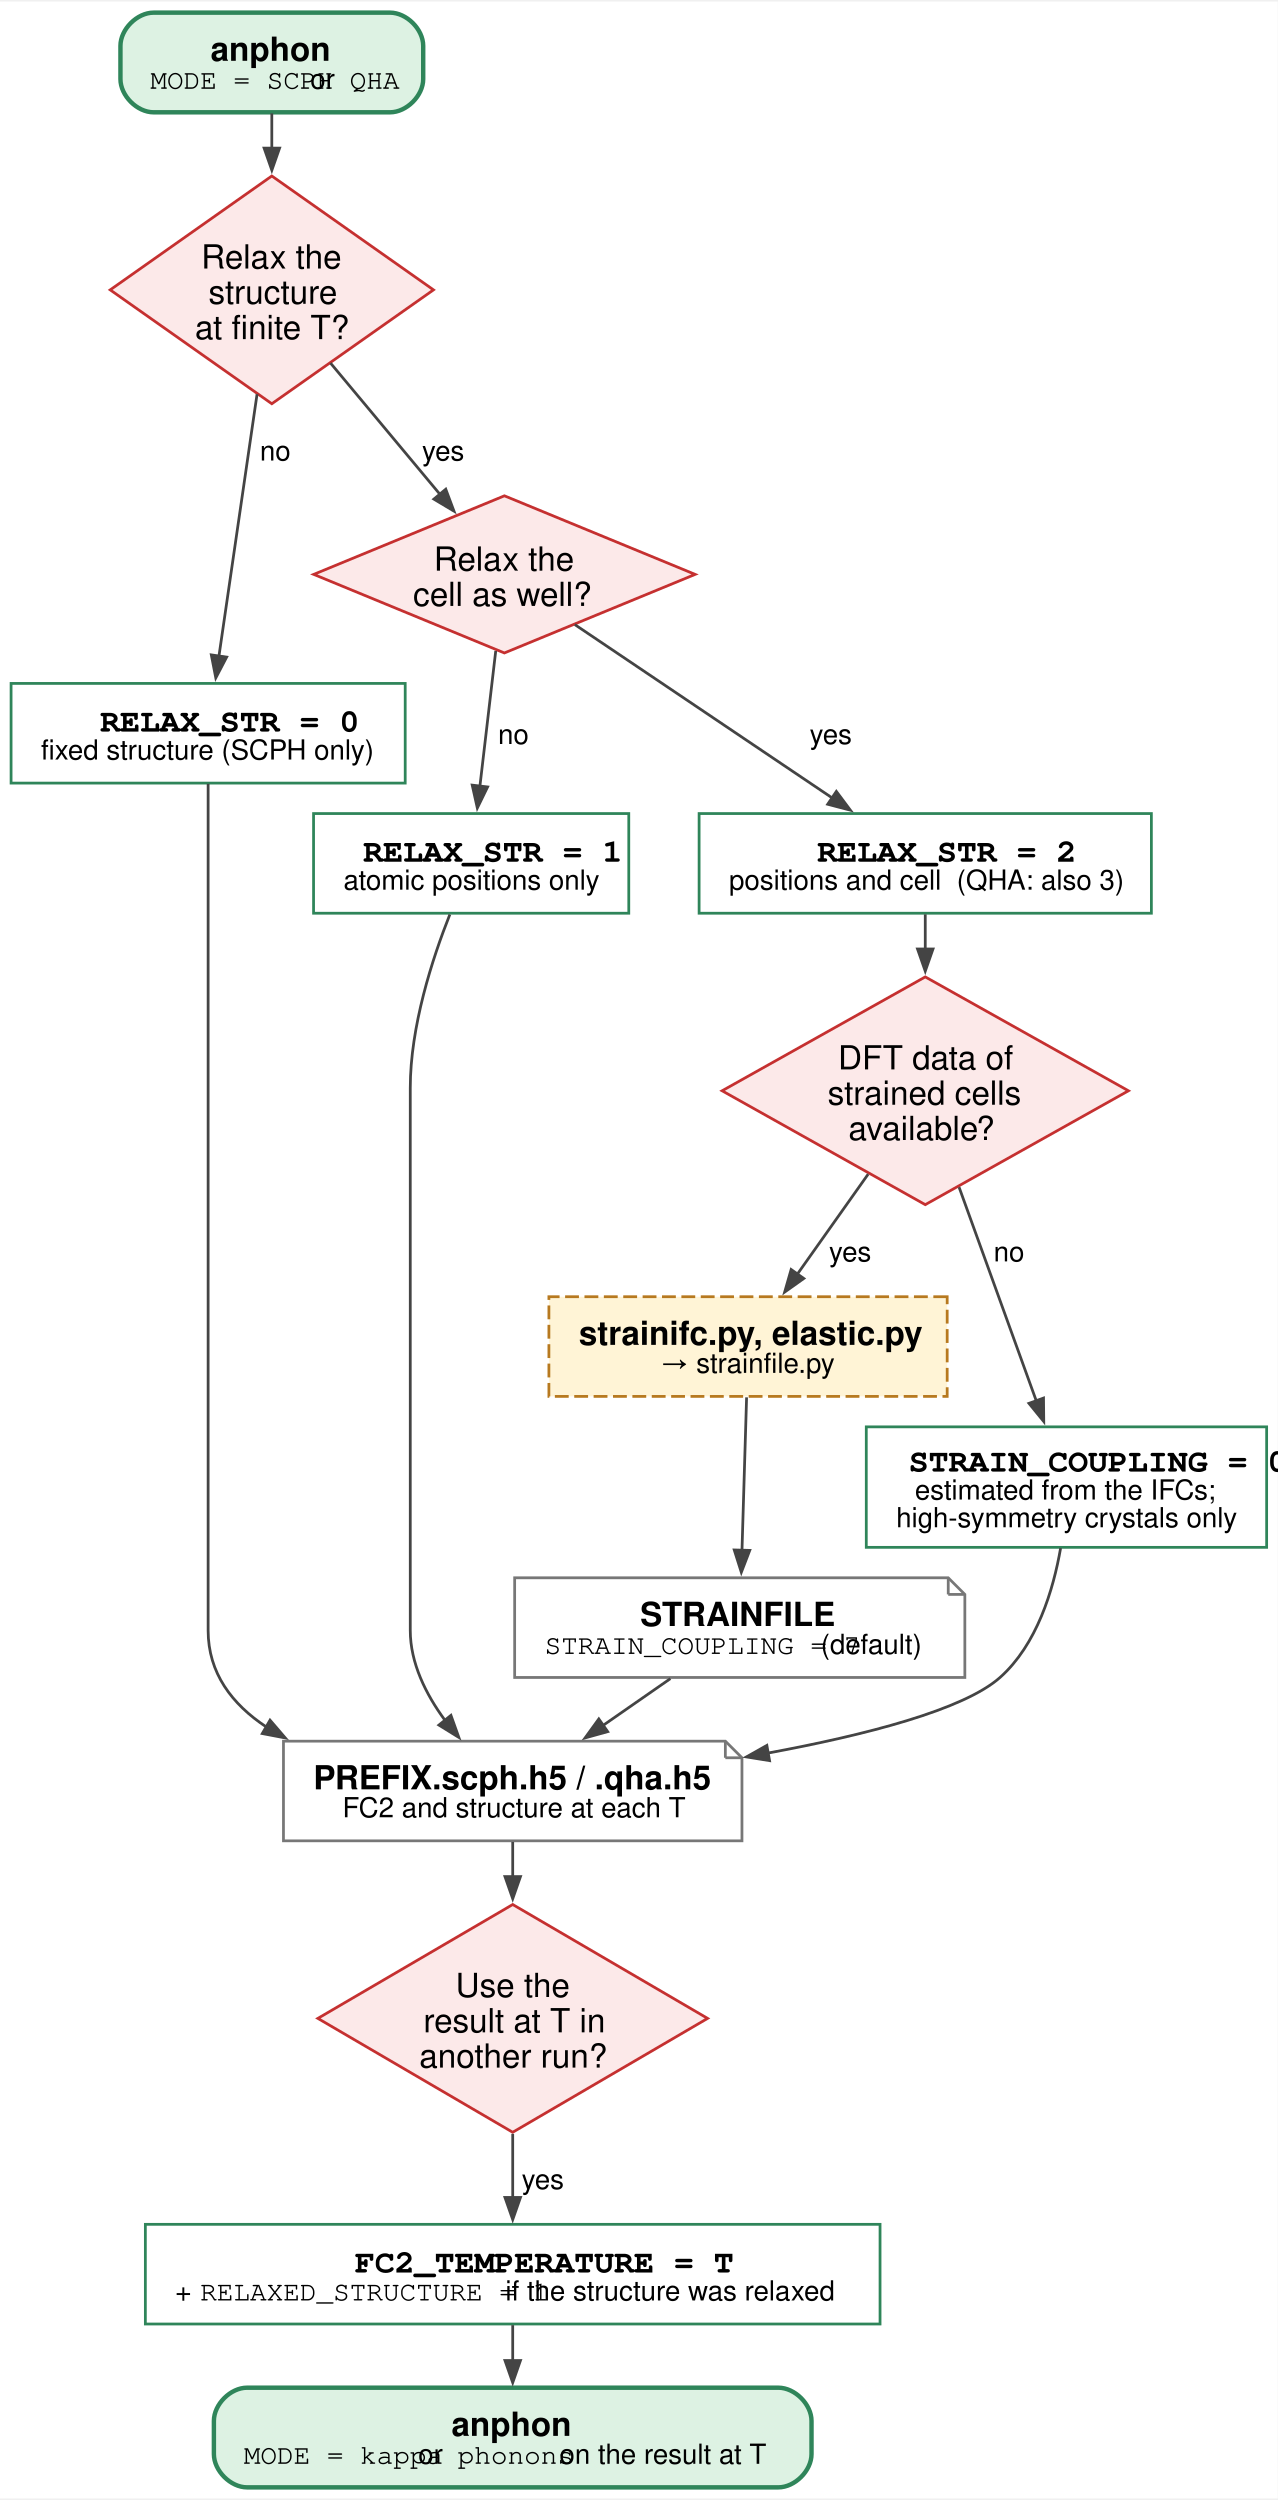
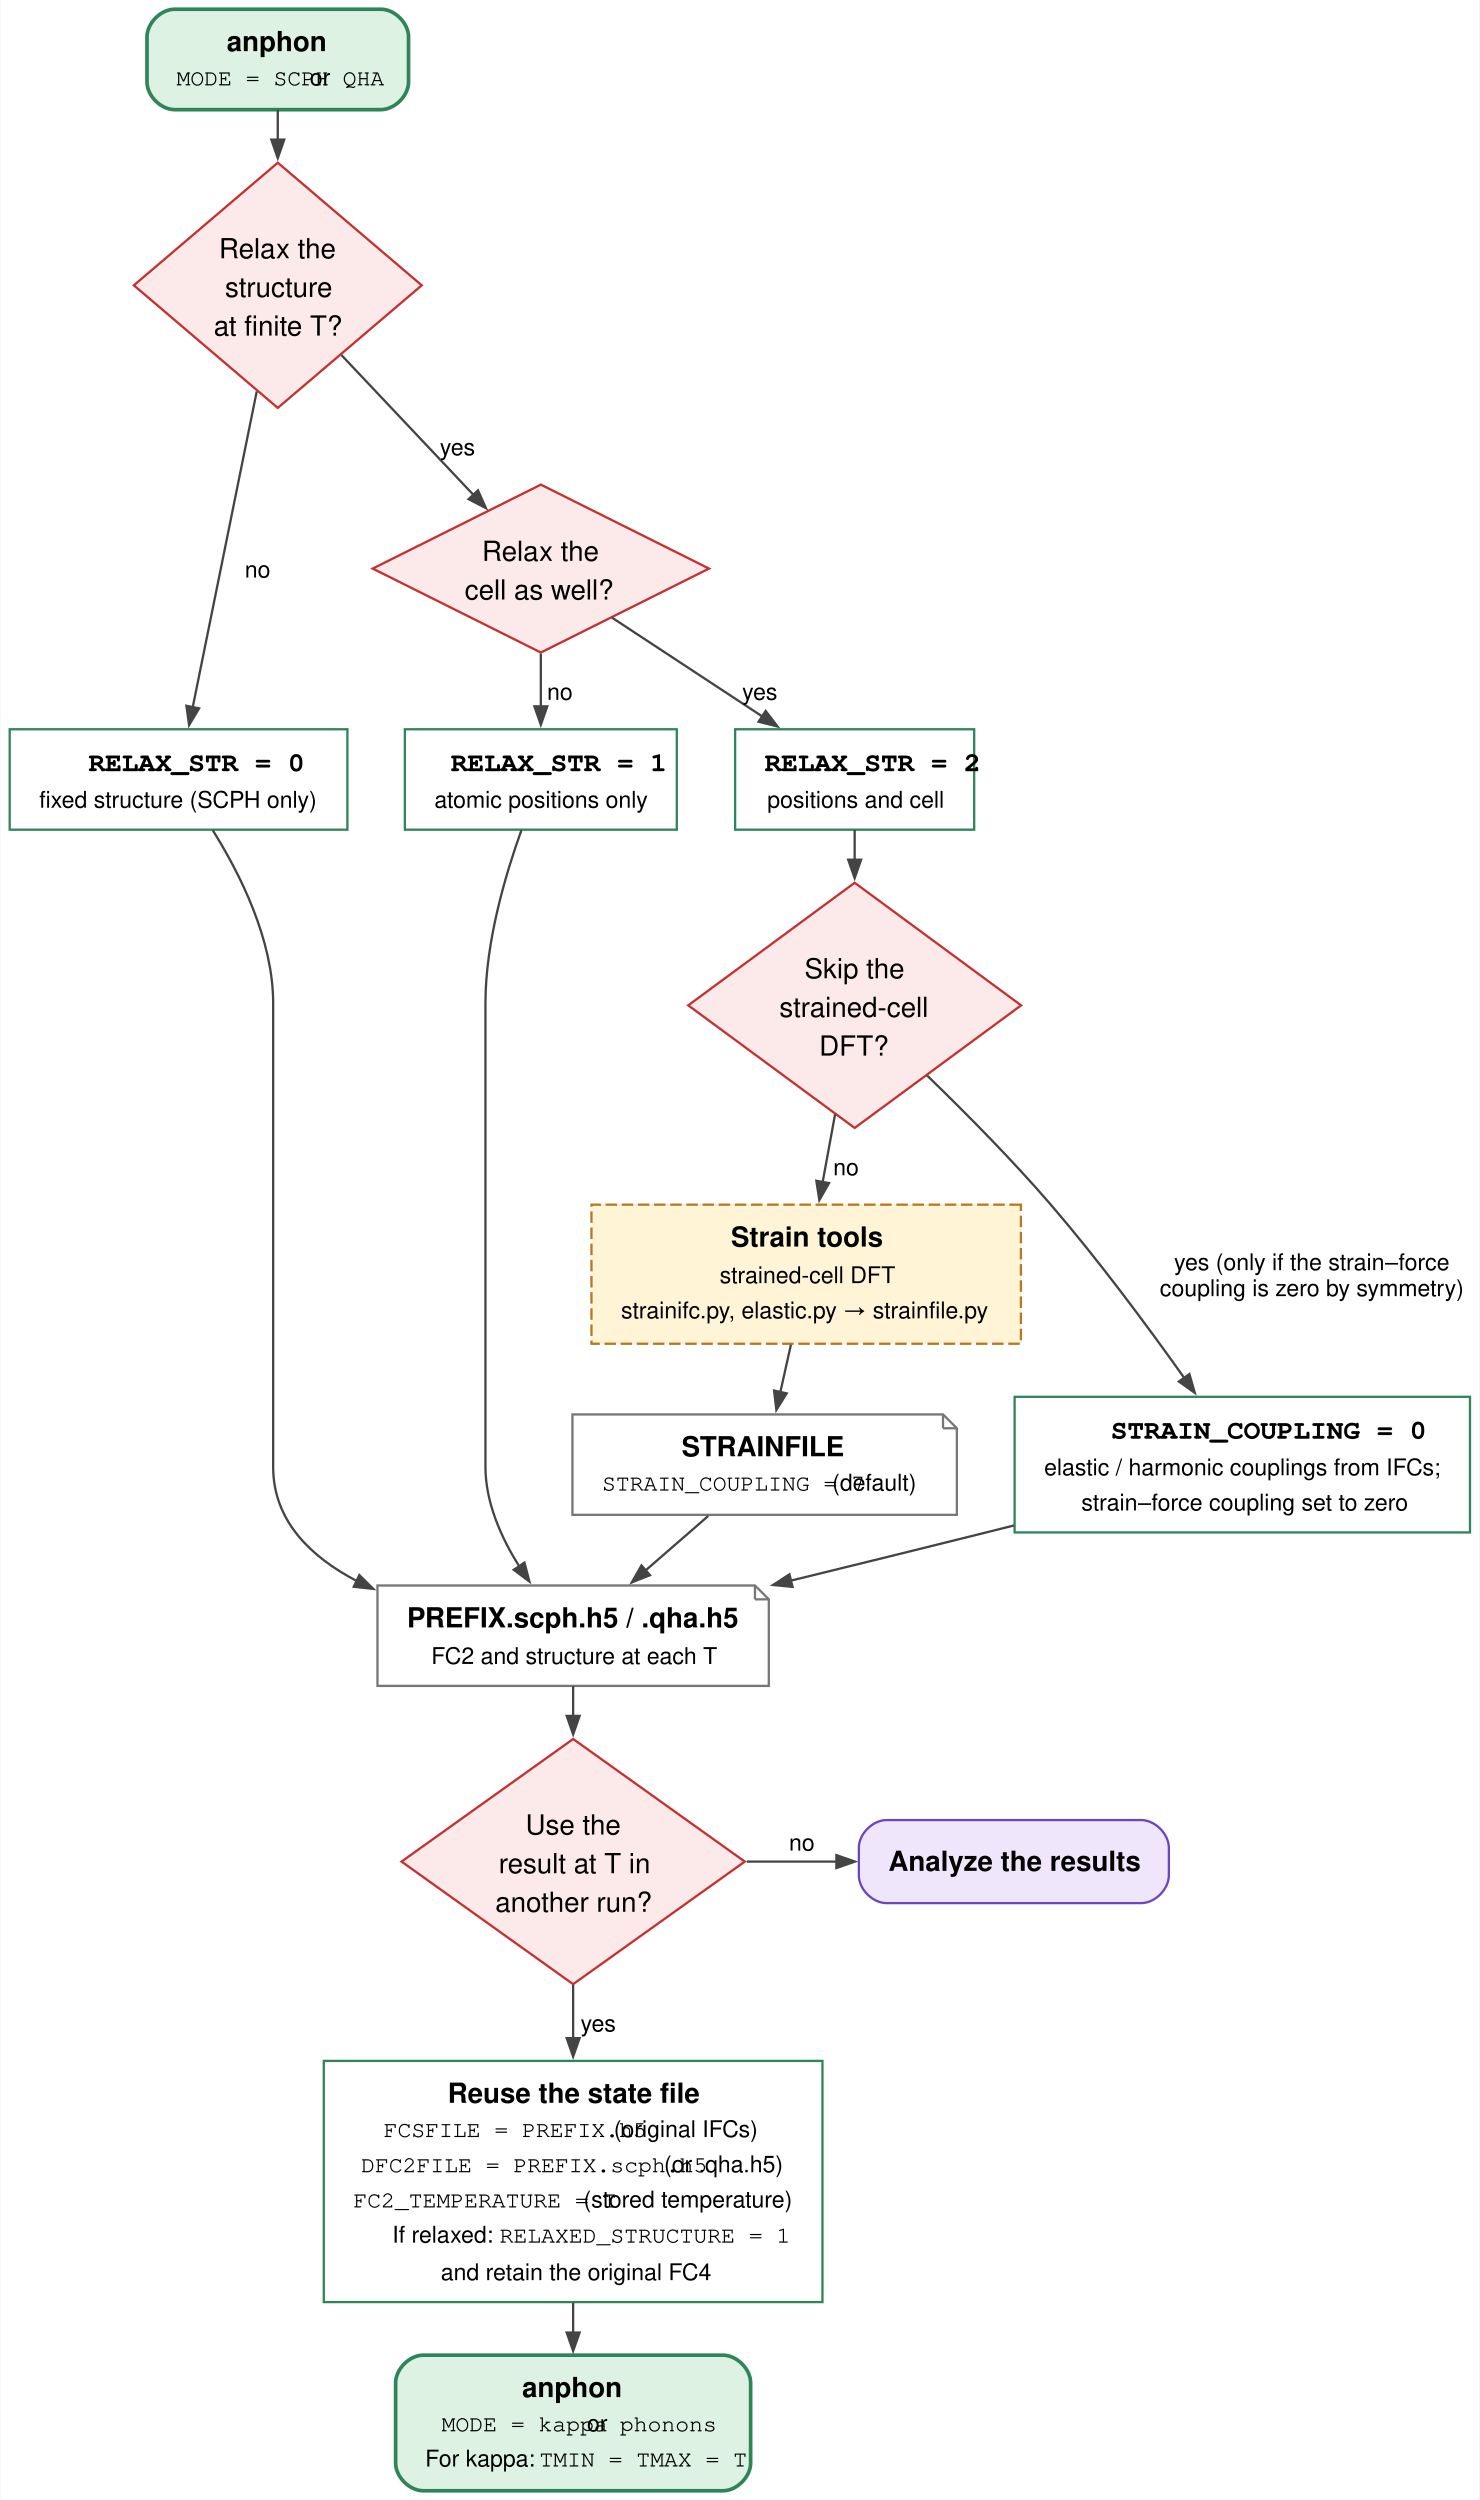
- <svg xmlns="http://www.w3.org/2000/svg" width="461pt" height="902pt" viewBox="0.00 0.00 461.48 901.81">
-   <g id="graph0" class="graph" transform="scale(1 1) rotate(0) translate(4 897.81)">
-     <polygon fill="white" stroke="none" points="-4,4 -4,-897.81 457.48,-897.81 457.48,4 -4,4" />
+ <svg xmlns="http://www.w3.org/2000/svg" width="641pt" height="1083pt" viewBox="0.00 0.00 640.85 1083.43">
+   <g id="graph0" class="graph" transform="scale(1 1) rotate(0) translate(4 1079.43)">
+     <polygon fill="white" stroke="none" points="-4,4 -4,-1079.43 636.85,-1079.43 636.85,4 -4,4" />
    <g id="node1" class="node">
-       <path fill="#ddf2e3" stroke="#2f855a" stroke-width="1.6" d="M136.85,-893.81C136.85,-893.81 51.5,-893.81 51.5,-893.81 45.5,-893.81 39.5,-887.81 39.5,-881.81 39.5,-881.81 39.5,-869.81 39.5,-869.81 39.5,-863.81 45.5,-857.81 51.5,-857.81 51.5,-857.81 136.85,-857.81 136.85,-857.81 142.85,-857.81 148.85,-863.81 148.85,-869.81 148.85,-869.81 148.85,-881.81 148.85,-881.81 148.85,-887.81 142.85,-893.81 136.85,-893.81" />
-       <text text-anchor="start" x="72.05" y="-876.41" font-family="Helvetica,sans-Serif" font-weight="bold" font-size="12.00">anphon</text>
-       <text text-anchor="start" x="50.3" y="-866.31" font-family="Courier,monospace" font-size="10.00">MODE = SCPH</text>
-       <text text-anchor="start" x="108.05" y="-866.31" font-family="Helvetica,sans-Serif" font-size="10.00"> or </text>
-       <text text-anchor="start" x="122.3" y="-866.31" font-family="Courier,monospace" font-size="10.00">QHA</text>
+       <path fill="#ddf2e3" stroke="#2f855a" stroke-width="1.6" d="M160.85,-1075.43C160.85,-1075.43 71.5,-1075.43 71.5,-1075.43 65.5,-1075.43 59.5,-1069.43 59.5,-1063.43 59.5,-1063.43 59.5,-1043.91 59.5,-1043.91 59.5,-1037.91 65.5,-1031.91 71.5,-1031.91 71.5,-1031.91 160.85,-1031.91 160.85,-1031.91 166.85,-1031.91 172.85,-1037.91 172.85,-1043.91 172.85,-1043.91 172.85,-1063.43 172.85,-1063.43 172.85,-1069.43 166.85,-1075.43 160.85,-1075.43" />
+       <text text-anchor="start" x="94.05" y="-1057.27" font-family="Helvetica,sans-Serif" font-weight="bold" font-size="12.00">anphon</text>
+       <text text-anchor="start" x="72.3" y="-1042.42" font-family="Courier,monospace" font-size="10.00">MODE = SCPH</text>
+       <text text-anchor="start" x="130.05" y="-1042.42" font-family="Helvetica,sans-Serif" font-size="10.00"> or </text>
+       <text text-anchor="start" x="144.3" y="-1042.42" font-family="Courier,monospace" font-size="10.00">QHA</text>
    </g>
    <g id="node2" class="node">
-       <polygon fill="#fce9e9" stroke="#c53030" points="94.17,-834.81 35.8,-793.68 94.17,-752.55 152.56,-793.68 94.17,-834.81" />
-       <text text-anchor="start" x="68.67" y="-801.4" font-family="Helvetica,sans-Serif" font-size="12.00">Relax the</text>
-       <text text-anchor="start" x="71.3" y="-788.65" font-family="Helvetica,sans-Serif" font-size="12.00">structure</text>
-       <text text-anchor="start" x="66.42" y="-775.9" font-family="Helvetica,sans-Serif" font-size="12.00">at finite T?</text>
+       <polygon fill="#fce9e9" stroke="#c53030" points="116.18,-1008.91 53.8,-955.78 116.17,-902.65 178.56,-955.78 116.18,-1008.91" />
+       <text text-anchor="start" x="90.68" y="-967.5" font-family="Helvetica,sans-Serif" font-size="12.00">Relax the</text>
+       <text text-anchor="start" x="93.3" y="-950.75" font-family="Helvetica,sans-Serif" font-size="12.00">structure</text>
+       <text text-anchor="start" x="88.43" y="-934" font-family="Helvetica,sans-Serif" font-size="12.00">at finite T?</text>
    </g>
    <g id="edge1" class="edge">
-       <path fill="none" stroke="#444444" d="M94.17,-857.42C94.17,-853.54 94.17,-849.24 94.17,-844.76" />
-       <polygon fill="#444444" stroke="#444444" points="96.98,-844.89 94.18,-836.89 91.38,-844.89 96.98,-844.89" />
+       <path fill="none" stroke="#444444" d="M116.18,-1031.86C116.18,-1027.77 116.18,-1023.28 116.18,-1018.6" />
+       <polygon fill="#444444" stroke="#444444" points="118.98,-1018.92 116.18,-1010.92 113.38,-1018.92 118.98,-1018.92" />
    </g>
    <g id="node3" class="node">
-       <polygon fill="#ffffff" stroke="#2f855a" points="142.35,-651.54 0,-651.54 0,-615.54 142.35,-615.54 142.35,-651.54" />
-       <text text-anchor="start" x="32.17" y="-634.14" font-family="Courier,monospace" font-weight="bold" font-size="12.00">RELAX_STR = 0</text>
-       <text text-anchor="start" x="10.8" y="-624.04" font-family="Helvetica,sans-Serif" font-size="10.00">fixed structure (SCPH only)</text>
+       <polygon fill="#ffffff" stroke="#2f855a" points="146.35,-763.39 0,-763.39 0,-719.87 146.35,-719.87 146.35,-763.39" />
+       <text text-anchor="start" x="34.18" y="-745.23" font-family="Courier,monospace" font-weight="bold" font-size="12.00">RELAX_STR = 0</text>
+       <text text-anchor="start" x="12.8" y="-729.38" font-family="Helvetica,sans-Serif" font-size="10.00">fixed structure (SCPH only)</text>
    </g>
    <g id="edge2" class="edge">
-       <path fill="none" stroke="#444444" d="M88.84,-756C84.63,-727.04 78.85,-687.3 75.06,-661.28" />
-       <polygon fill="#444444" stroke="#444444" points="77.86,-661.04 73.94,-653.53 72.32,-661.85 77.86,-661.04" />
-       <text text-anchor="middle" x="95.42" y="-732.05" font-family="Helvetica,sans-Serif" font-size="10.00"> no </text>
+       <path fill="none" stroke="#444444" d="M107.06,-909.79C98.68,-868.48 86.51,-808.41 79.26,-772.66" />
+       <polygon fill="#444444" stroke="#444444" points="82.08,-772.45 77.74,-765.17 76.59,-773.57 82.08,-772.45" />
+       <text text-anchor="middle" x="107.43" y="-829.14" font-family="Helvetica,sans-Serif" font-size="10.00"> no </text>
    </g>
    <g id="node4" class="node">
-       <polygon fill="#fce9e9" stroke="#c53030" points="178.18,-719.3 109.3,-690.92 178.17,-662.54 247.06,-690.92 178.18,-719.3" />
-       <text text-anchor="start" x="152.68" y="-692.27" font-family="Helvetica,sans-Serif" font-size="12.00">Relax the</text>
-       <text text-anchor="start" x="145.18" y="-679.52" font-family="Helvetica,sans-Serif" font-size="12.00">cell as well?</text>
+       <polygon fill="#fce9e9" stroke="#c53030" points="230.18,-869.4 157.3,-833.02 230.17,-796.64 303.06,-833.02 230.18,-869.4" />
+       <text text-anchor="start" x="204.68" y="-836.37" font-family="Helvetica,sans-Serif" font-size="12.00">Relax the</text>
+       <text text-anchor="start" x="197.18" y="-819.62" font-family="Helvetica,sans-Serif" font-size="12.00">cell as well?</text>
    </g>
    <g id="edge3" class="edge">
-       <path fill="none" stroke="#444444" d="M115.37,-767.25C127.48,-752.72 142.69,-734.49 155.1,-719.6" />
-       <polygon fill="#444444" stroke="#444444" points="157,-721.69 159.97,-713.75 152.7,-718.11 157,-721.69" />
-       <text text-anchor="middle" x="156.05" y="-732.05" font-family="Helvetica,sans-Serif" font-size="10.00"> yes </text>
+       <path fill="none" stroke="#444444" d="M143.77,-925.55C161.14,-907.15 183.53,-883.43 201.17,-864.75" />
+       <polygon fill="#444444" stroke="#444444" points="202.94,-866.95 206.39,-859.21 198.86,-863.11 202.94,-866.95" />
+       <text text-anchor="middle" x="194.05" y="-882.15" font-family="Helvetica,sans-Serif" font-size="10.00"> yes </text>
    </g>
    <g id="node11" class="node">
-       <polygon fill="#ffffff" stroke="#777777" points="257.98,-269.51 98.38,-269.51 98.38,-233.51 263.98,-233.51 263.98,-263.51 257.98,-269.51" />
-       <polyline fill="none" stroke="#777777" points="257.98,-269.51 257.98,-263.51" />
-       <polyline fill="none" stroke="#777777" points="263.98,-263.51 257.98,-263.51" />
-       <text text-anchor="start" x="109.18" y="-252.11" font-family="Helvetica,sans-Serif" font-weight="bold" font-size="12.00">PREFIX.scph.h5 / .qha.h5</text>
-       <text text-anchor="start" x="119.68" y="-242.01" font-family="Helvetica,sans-Serif" font-size="10.00">FC2 and structure at each T</text>
+       <polygon fill="#ffffff" stroke="#777777" points="322.98,-392.32 159.38,-392.32 159.38,-348.8 328.98,-348.8 328.98,-386.32 322.98,-392.32" />
+       <polyline fill="none" stroke="#777777" points="322.98,-392.32 322.98,-386.32" />
+       <polyline fill="none" stroke="#777777" points="328.98,-386.32 322.98,-386.32" />
+       <text text-anchor="start" x="172.18" y="-374.16" font-family="Helvetica,sans-Serif" font-weight="bold" font-size="12.00">PREFIX.scph.h5 / .qha.h5</text>
+       <text text-anchor="start" x="182.68" y="-358.31" font-family="Helvetica,sans-Serif" font-size="10.00">FC2 and structure at each T</text>
    </g>
    <g id="edge10" class="edge">
-       <path fill="none" stroke="#444444" d="M71.17,-615.26C71.17,-600.06 71.17,-577.33 71.17,-557.54 71.17,-557.54 71.17,-557.54 71.17,-309.51 71.17,-294.1 79.79,-282.85 92.19,-274.64" />
-       <polygon fill="#444444" stroke="#444444" points="93.53,-277.1 99.05,-270.67 90.73,-272.26 93.53,-277.1" />
+       <path fill="none" stroke="#444444" d="M87.98,-719.64C99.72,-700.91 114.18,-672.26 114.18,-644.74 114.18,-644.74 114.18,-644.74 114.18,-443.7 114.18,-420.69 129.95,-404.96 150.5,-394.22" />
+       <polygon fill="#444444" stroke="#444444" points="151.53,-396.83 157.55,-390.86 149.12,-391.78 151.53,-396.83" />
    </g>
    <g id="node5" class="node">
-       <polygon fill="#ffffff" stroke="#2f855a" points="223.1,-604.54 109.25,-604.54 109.25,-568.54 223.1,-568.54 223.1,-604.54" />
-       <text text-anchor="start" x="127.18" y="-587.14" font-family="Courier,monospace" font-weight="bold" font-size="12.00">RELAX_STR = 1</text>
-       <text text-anchor="start" x="120.05" y="-577.04" font-family="Helvetica,sans-Serif" font-size="10.00">atomic positions only</text>
+       <polygon fill="#ffffff" stroke="#2f855a" points="289.1,-763.39 171.25,-763.39 171.25,-719.87 289.1,-719.87 289.1,-763.39" />
+       <text text-anchor="start" x="191.18" y="-745.23" font-family="Courier,monospace" font-weight="bold" font-size="12.00">RELAX_STR = 1</text>
+       <text text-anchor="start" x="184.05" y="-729.38" font-family="Helvetica,sans-Serif" font-size="10.00">atomic positions only</text>
    </g>
    <g id="edge4" class="edge">
-       <path fill="none" stroke="#444444" d="M175.05,-663.29C173.29,-648.22 171.09,-629.44 169.32,-614.34" />
-       <polygon fill="#444444" stroke="#444444" points="172.11,-614.15 168.4,-606.53 166.55,-614.81 172.11,-614.15" />
-       <text text-anchor="middle" x="181.43" y="-629.66" font-family="Helvetica,sans-Serif" font-size="10.00"> no </text>
+       <path fill="none" stroke="#444444" d="M230.18,-796.18C230.18,-788.46 230.18,-780.37 230.18,-772.89" />
+       <polygon fill="#444444" stroke="#444444" points="232.98,-773.33 230.18,-765.33 227.38,-773.33 232.98,-773.33" />
+       <text text-anchor="middle" x="238.43" y="-776.14" font-family="Helvetica,sans-Serif" font-size="10.00"> no </text>
    </g>
    <g id="node6" class="node">
-       <polygon fill="#ffffff" stroke="#2f855a" points="411.85,-604.54 248.5,-604.54 248.5,-568.54 411.85,-568.54 411.85,-604.54" />
-       <text text-anchor="start" x="291.18" y="-587.14" font-family="Courier,monospace" font-weight="bold" font-size="12.00">RELAX_STR = 2</text>
-       <text text-anchor="start" x="259.3" y="-577.04" font-family="Helvetica,sans-Serif" font-size="10.00">positions and cell  (QHA: also 3)</text>
+       <polygon fill="#ffffff" stroke="#2f855a" points="417.98,-763.39 314.38,-763.39 314.38,-719.87 417.98,-719.87 417.98,-763.39" />
+       <text text-anchor="start" x="327.18" y="-745.23" font-family="Courier,monospace" font-weight="bold" font-size="12.00">RELAX_STR = 2</text>
+       <text text-anchor="start" x="328.3" y="-729.38" font-family="Helvetica,sans-Serif" font-size="10.00">positions and cell</text>
    </g>
    <g id="edge5" class="edge">
-       <path fill="none" stroke="#444444" d="M203.62,-672.78C229.19,-655.56 268.73,-628.93 296.8,-610.02" />
-       <polygon fill="#444444" stroke="#444444" points="298.07,-612.54 303.14,-605.75 294.94,-607.9 298.07,-612.54" />
-       <text text-anchor="middle" x="296.05" y="-629.66" font-family="Helvetica,sans-Serif" font-size="10.00"> yes </text>
+       <path fill="none" stroke="#444444" d="M261.04,-811.74C280.35,-799.04 305.44,-782.55 326.27,-768.86" />
+       <polygon fill="#444444" stroke="#444444" points="327.61,-771.33 332.75,-764.6 324.53,-766.65 327.61,-771.33" />
+       <text text-anchor="middle" x="325.05" y="-776.14" font-family="Helvetica,sans-Serif" font-size="10.00"> yes </text>
    </g>
    <g id="edge11" class="edge">
-       <path fill="none" stroke="#444444" d="M158.48,-568.1C152.14,-552.11 144.18,-527.63 144.18,-505.41 144.18,-505.41 144.18,-505.41 144.18,-309.51 144.18,-297.71 149.82,-286.43 156.7,-277.07" />
-       <polygon fill="#444444" stroke="#444444" points="158.87,-278.84 161.72,-270.86 154.52,-275.32 158.87,-278.84" />
+       <path fill="none" stroke="#444444" d="M221.78,-719.68C214.86,-700.5 206.18,-671.17 206.18,-644.74 206.18,-644.74 206.18,-644.74 206.18,-443.7 206.18,-428.38 212.97,-413.11 220.82,-400.59" />
+       <polygon fill="#444444" stroke="#444444" points="223.08,-402.25 225.22,-394.05 218.43,-399.12 223.08,-402.25" />
    </g>
    <g id="node7" class="node">
-       <polygon fill="#fce9e9" stroke="#c53030" points="330.18,-545.54 256.8,-504.41 330.18,-463.28 403.56,-504.41 330.18,-545.54" />
-       <text text-anchor="start" x="298.68" y="-512.13" font-family="Helvetica,sans-Serif" font-size="12.00">DFT data of</text>
-       <text text-anchor="start" x="294.93" y="-499.38" font-family="Helvetica,sans-Serif" font-size="12.00">strained cells</text>
-       <text text-anchor="start" x="302.43" y="-486.63" font-family="Helvetica,sans-Serif" font-size="12.00">available?</text>
+       <polygon fill="#fce9e9" stroke="#c53030" points="366.18,-696.87 294.05,-643.74 366.18,-590.61 438.31,-643.74 366.18,-696.87" />
+       <text text-anchor="start" x="344.43" y="-655.47" font-family="Helvetica,sans-Serif" font-size="12.00">Skip the</text>
+       <text text-anchor="start" x="333.55" y="-638.72" font-family="Helvetica,sans-Serif" font-size="12.00">strained-cell</text>
+       <text text-anchor="start" x="350.8" y="-621.97" font-family="Helvetica,sans-Serif" font-size="12.00">DFT?</text>
    </g>
    <g id="edge6" class="edge">
-       <path fill="none" stroke="#444444" d="M330.18,-568.15C330.18,-564.27 330.18,-559.97 330.18,-555.49" />
-       <polygon fill="#444444" stroke="#444444" points="332.98,-555.62 330.18,-547.62 327.38,-555.62 332.98,-555.62" />
+       <path fill="none" stroke="#444444" d="M366.18,-719.82C366.18,-715.73 366.18,-711.24 366.18,-706.56" />
+       <polygon fill="#444444" stroke="#444444" points="368.98,-706.88 366.18,-698.88 363.38,-706.88 368.98,-706.88" />
    </g>
    <g id="node8" class="node">
-       <polygon fill="#fff4d6" stroke="#b7791f" stroke-dasharray="5,2" points="338.1,-430.03 194.25,-430.03 194.25,-394.03 338.1,-394.03 338.1,-430.03" />
-       <text text-anchor="start" x="205.05" y="-412.63" font-family="Helvetica,sans-Serif" font-weight="bold" font-size="12.00">strainifc.py, elastic.py</text>
-       <text text-anchor="start" x="234.68" y="-402.53" font-family="Helvetica,sans-Serif" font-size="10.00">→ strainfile.py</text>
+       <polygon fill="#fff4d6" stroke="#b7791f" stroke-dasharray="5,2" points="438.23,-557.36 252.12,-557.36 252.12,-497.09 438.23,-497.09 438.23,-557.36" />
+       <text text-anchor="start" x="312.55" y="-539.2" font-family="Helvetica,sans-Serif" font-weight="bold" font-size="12.00">Strain tools</text>
+       <text text-anchor="start" x="307.68" y="-523.35" font-family="Helvetica,sans-Serif" font-size="10.00">strained-cell DFT</text>
+       <text text-anchor="start" x="264.93" y="-508.1" font-family="Helvetica,sans-Serif" font-size="10.00">strainifc.py, elastic.py → strainfile.py</text>
    </g>
    <g id="edge7" class="edge">
-       <path fill="none" stroke="#444444" d="M309.57,-474.32C301.34,-462.69 291.95,-449.43 284.01,-438.22" />
-       <polygon fill="#444444" stroke="#444444" points="286.31,-436.62 279.4,-431.71 281.74,-439.86 286.31,-436.62" />
-       <text text-anchor="middle" x="303.05" y="-442.78" font-family="Helvetica,sans-Serif" font-size="10.00"> yes </text>
+       <path fill="none" stroke="#444444" d="M357.69,-596.49C355.9,-586.72 354.03,-576.49 352.29,-567.03" />
+       <polygon fill="#444444" stroke="#444444" points="355.08,-566.71 350.88,-559.34 349.57,-567.72 355.08,-566.71" />
+       <text text-anchor="middle" x="362.43" y="-570.11" font-family="Helvetica,sans-Serif" font-size="10.00"> no </text>
    </g>
    <g id="node10" class="node">
-       <polygon fill="#ffffff" stroke="#2f855a" points="453.48,-383.03 308.88,-383.03 308.88,-339.51 453.48,-339.51 453.48,-383.03" />
-       <text text-anchor="start" x="324.18" y="-366.87" font-family="Courier,monospace" font-weight="bold" font-size="12.00">STRAIN_COUPLING = 0</text>
-       <text text-anchor="start" x="326.43" y="-356.77" font-family="Helvetica,sans-Serif" font-size="10.00">estimated from the IFCs;</text>
-       <text text-anchor="start" x="319.68" y="-346.77" font-family="Helvetica,sans-Serif" font-size="10.00">high-symmetry crystals only</text>
+       <polygon fill="#ffffff" stroke="#2f855a" points="632.85,-474.09 435.5,-474.09 435.5,-415.32 632.85,-415.32 632.85,-474.09" />
+       <text text-anchor="start" x="477.17" y="-455.93" font-family="Courier,monospace" font-weight="bold" font-size="12.00">STRAIN_COUPLING = 0</text>
+       <text text-anchor="start" x="448.3" y="-440.08" font-family="Helvetica,sans-Serif" font-size="10.00">elastic / harmonic couplings from IFCs;</text>
+       <text text-anchor="start" x="464.42" y="-424.83" font-family="Helvetica,sans-Serif" font-size="10.00">strain–force coupling set to zero</text>
    </g>
    <g id="edge8" class="edge">
-       <path fill="none" stroke="#444444" d="M342.39,-469.6C350.89,-446.09 362.11,-415.03 370.3,-392.37" />
-       <polygon fill="#444444" stroke="#444444" points="372.89,-393.43 372.98,-384.95 367.63,-391.52 372.89,-393.43" />
-       <text text-anchor="middle" x="360.43" y="-442.78" font-family="Helvetica,sans-Serif" font-size="10.00"> no </text>
+       <path fill="none" stroke="#444444" d="M397.57,-613.33C414.1,-597.32 434.38,-576.85 451.18,-557.36 471.91,-533.3 493.24,-504.5 509.09,-482.17" />
+       <polygon fill="#444444" stroke="#444444" points="511.26,-483.95 513.58,-475.8 506.68,-480.72 511.26,-483.95" />
+       <text text-anchor="middle" x="564.3" y="-528.98" font-family="Helvetica,sans-Serif" font-size="10.00"> yes (only if the strain–force</text>
+       <text text-anchor="middle" x="564.3" y="-517.73" font-family="Helvetica,sans-Serif" font-size="10.00">coupling is zero by symmetry) </text>
    </g>
    <g id="node9" class="node">
-       <polygon fill="#ffffff" stroke="#777777" points="338.48,-328.51 181.88,-328.51 181.88,-292.51 344.48,-292.51 344.48,-322.51 338.48,-328.51" />
-       <polyline fill="none" stroke="#777777" points="338.48,-328.51 338.48,-322.51" />
-       <polyline fill="none" stroke="#777777" points="344.48,-322.51 338.48,-322.51" />
-       <text text-anchor="start" x="227.18" y="-311.11" font-family="Helvetica,sans-Serif" font-weight="bold" font-size="12.00">STRAINFILE</text>
-       <text text-anchor="start" x="192.68" y="-301.01" font-family="Courier,monospace" font-size="10.00">STRAIN_COUPLING = 7</text>
-       <text text-anchor="start" x="292.43" y="-301.01" font-family="Helvetica,sans-Serif" font-size="10.00">  (default)</text>
+       <polygon fill="#ffffff" stroke="#777777" points="404.48,-466.46 243.88,-466.46 243.88,-422.94 410.48,-422.94 410.48,-460.46 404.48,-466.46" />
+       <polyline fill="none" stroke="#777777" points="404.48,-466.46 404.48,-460.46" />
+       <polyline fill="none" stroke="#777777" points="410.48,-460.46 404.48,-460.46" />
+       <text text-anchor="start" x="291.18" y="-448.31" font-family="Helvetica,sans-Serif" font-weight="bold" font-size="12.00">STRAINFILE</text>
+       <text text-anchor="start" x="256.68" y="-433.45" font-family="Courier,monospace" font-size="10.00">STRAIN_COUPLING = 7</text>
+       <text text-anchor="start" x="356.43" y="-433.45" font-family="Helvetica,sans-Serif" font-size="10.00">  (default)</text>
    </g>
    <g id="edge9" class="edge">
-       <path fill="none" stroke="#444444" d="M265.65,-393.69C265.19,-378.38 264.51,-355.8 263.98,-338.18" />
-       <polygon fill="#444444" stroke="#444444" points="266.79,-338.41 263.75,-330.49 261.19,-338.57 266.79,-338.41" />
+       <path fill="none" stroke="#444444" d="M338.57,-496.7C337.06,-489.91 335.44,-482.68 333.92,-475.87" />
+       <polygon fill="#444444" stroke="#444444" points="336.72,-475.58 332.25,-468.39 331.26,-476.81 336.72,-475.58" />
    </g>
    <g id="edge12" class="edge">
-       <path fill="none" stroke="#444444" d="M238.13,-292.1C230.42,-286.74 221.82,-280.76 213.68,-275.11" />
-       <polygon fill="#444444" stroke="#444444" points="215.48,-272.95 207.31,-270.68 212.28,-277.54 215.48,-272.95" />
+       <path fill="none" stroke="#444444" d="M302.72,-422.45C294.19,-415.04 284.5,-406.61 275.5,-398.79" />
+       <polygon fill="#444444" stroke="#444444" points="277.47,-396.79 269.6,-393.66 273.8,-401.02 277.47,-396.79" />
    </g>
    <g id="edge13" class="edge">
-       <path fill="none" stroke="#444444" d="M379.07,-339.25C376.44,-324.12 370.51,-304.37 357.18,-292.51 344.06,-280.85 308.73,-271.73 273.14,-265.17" />
-       <polygon fill="#444444" stroke="#444444" points="273.95,-262.47 265.58,-263.82 272.97,-267.98 273.95,-262.47" />
+       <path fill="none" stroke="#444444" d="M435.24,-418.35C431.16,-417.32 427.13,-416.31 423.18,-415.32 395.71,-408.45 365.84,-401.1 338.52,-394.43" />
+       <polygon fill="#444444" stroke="#444444" points="339.26,-391.72 330.82,-392.55 337.93,-397.17 339.26,-391.72" />
    </g>
    <g id="node12" class="node">
-       <polygon fill="#fce9e9" stroke="#c53030" points="181.18,-210.51 110.8,-169.38 181.17,-128.25 251.56,-169.38 181.18,-210.51" />
-       <text text-anchor="start" x="160.55" y="-177.1" font-family="Helvetica,sans-Serif" font-size="12.00">Use the</text>
-       <text text-anchor="start" x="148.93" y="-164.35" font-family="Helvetica,sans-Serif" font-size="12.00">result at T in</text>
-       <text text-anchor="start" x="147.43" y="-151.6" font-family="Helvetica,sans-Serif" font-size="12.00">another run?</text>
+       <polygon fill="#fce9e9" stroke="#c53030" points="244.18,-325.8 169.8,-272.67 244.17,-219.54 318.56,-272.67 244.18,-325.8" />
+       <text text-anchor="start" x="223.55" y="-284.4" font-family="Helvetica,sans-Serif" font-size="12.00">Use the</text>
+       <text text-anchor="start" x="211.93" y="-267.65" font-family="Helvetica,sans-Serif" font-size="12.00">result at T in</text>
+       <text text-anchor="start" x="210.43" y="-250.9" font-family="Helvetica,sans-Serif" font-size="12.00">another run?</text>
    </g>
    <g id="edge14" class="edge">
-       <path fill="none" stroke="#444444" d="M181.18,-233.12C181.18,-229.24 181.18,-224.94 181.18,-220.46" />
-       <polygon fill="#444444" stroke="#444444" points="183.98,-220.59 181.18,-212.59 178.38,-220.59 183.98,-220.59" />
+       <path fill="none" stroke="#444444" d="M244.18,-348.75C244.18,-344.66 244.18,-340.17 244.18,-335.49" />
+       <polygon fill="#444444" stroke="#444444" points="246.98,-335.81 244.18,-327.81 241.38,-335.81 246.98,-335.81" />
    </g>
    <g id="node13" class="node">
-       <polygon fill="#ffffff" stroke="#2f855a" points="313.85,-95 48.5,-95 48.5,-59 313.85,-59 313.85,-95" />
-       <text text-anchor="start" x="124.18" y="-77.6" font-family="Courier,monospace" font-weight="bold" font-size="12.00">FC2_TEMPERATURE = T</text>
-       <text text-anchor="start" x="59.3" y="-67.5" font-family="Helvetica,sans-Serif" font-size="10.00">+ </text>
-       <text text-anchor="start" x="68.3" y="-67.5" font-family="Courier,monospace" font-size="10.00">RELAXED_STRUCTURE = 1</text>
-       <text text-anchor="start" x="178.55" y="-67.5" font-family="Helvetica,sans-Serif" font-size="10.00">  if the structure was relaxed</text>
+       <path fill="#efe6fb" stroke="#6b46c1" d="M490.35,-290.67C490.35,-290.67 380,-290.67 380,-290.67 374,-290.67 368,-284.67 368,-278.67 368,-278.67 368,-266.67 368,-266.67 368,-260.67 374,-254.67 380,-254.67 380,-254.67 490.35,-254.67 490.35,-254.67 496.35,-254.67 502.35,-260.67 502.35,-266.67 502.35,-266.67 502.35,-278.67 502.35,-278.67 502.35,-284.67 496.35,-290.67 490.35,-290.67" />
+       <text text-anchor="start" x="380.8" y="-268.65" font-family="Helvetica,sans-Serif" font-weight="bold" font-size="12.00">Analyze the results</text>
+     </g>
+     <g id="edge16" class="edge">
+       <path fill="none" stroke="#444444" d="M319.39,-272.67C332.24,-272.67 345.61,-272.67 358.5,-272.67" />
+       <polygon fill="#444444" stroke="#444444" points="358.27,-275.47 366.27,-272.67 358.27,-269.87 358.27,-275.47" />
+       <text text-anchor="middle" x="343.28" y="-277.42" font-family="Helvetica,sans-Serif" font-size="10.00"> no </text>
+     </g>
+     <g id="node14" class="node">
+       <polygon fill="#ffffff" stroke="#2f855a" points="352.23,-186.29 136.12,-186.29 136.12,-81.77 352.23,-81.77 352.23,-186.29" />
+       <text text-anchor="start" x="189.8" y="-168.13" font-family="Helvetica,sans-Serif" font-weight="bold" font-size="12.00">Reuse the state file</text>
+       <text text-anchor="start" x="162.05" y="-153.28" font-family="Courier,monospace" font-size="10.00">FCSFILE = PREFIX.h5</text>
+       <text text-anchor="start" x="261.8" y="-153.28" font-family="Helvetica,sans-Serif" font-size="10.00"> (original IFCs)</text>
+       <text text-anchor="start" x="152.3" y="-138.03" font-family="Courier,monospace" font-size="10.00">DFC2FILE = PREFIX.scph.h5</text>
+       <text text-anchor="start" x="283.55" y="-138.03" font-family="Helvetica,sans-Serif" font-size="10.00"> (or .qha.h5)</text>
+       <text text-anchor="start" x="148.93" y="-122.78" font-family="Courier,monospace" font-size="10.00">FC2_TEMPERATURE = T</text>
+       <text text-anchor="start" x="248.68" y="-122.78" font-family="Helvetica,sans-Serif" font-size="10.00"> (stored temperature)</text>
+       <text text-anchor="start" x="165.8" y="-107.53" font-family="Helvetica,sans-Serif" font-size="10.00">If relaxed: </text>
+       <text text-anchor="start" x="212.3" y="-107.53" font-family="Courier,monospace" font-size="10.00">RELAXED_STRUCTURE = 1</text>
+       <text text-anchor="start" x="186.8" y="-91.28" font-family="Helvetica,sans-Serif" font-size="10.00">and retain the original FC4</text>
    </g>
    <g id="edge15" class="edge">
-       <path fill="none" stroke="#444444" d="M181.18,-127.68C181.18,-119.82 181.18,-111.78 181.18,-104.52" />
-       <polygon fill="#444444" stroke="#444444" points="183.98,-104.7 181.18,-96.7 178.38,-104.7 183.98,-104.7" />
-       <text text-anchor="middle" x="192.05" y="-107.75" font-family="Helvetica,sans-Serif" font-size="10.00"> yes </text>
+       <path fill="none" stroke="#444444" d="M244.18,-219.23C244.18,-211.63 244.18,-203.76 244.18,-196.01" />
+       <polygon fill="#444444" stroke="#444444" points="246.98,-196.16 244.18,-188.16 241.38,-196.16 246.98,-196.16" />
+       <text text-anchor="middle" x="255.05" y="-199.04" font-family="Helvetica,sans-Serif" font-size="10.00"> yes </text>
    </g>
-     <g id="node14" class="node">
-       <path fill="#ddf2e3" stroke="#2f855a" stroke-width="1.6" d="M277.1,-36C277.1,-36 85.25,-36 85.25,-36 79.25,-36 73.25,-30 73.25,-24 73.25,-24 73.25,-12 73.25,-12 73.25,-6 79.25,0 85.25,0 85.25,0 277.1,0 277.1,0 283.1,0 289.1,-6 289.1,-12 289.1,-12 289.1,-24 289.1,-24 289.1,-30 283.1,-36 277.1,-36" />
-       <text text-anchor="start" x="159.05" y="-18.6" font-family="Helvetica,sans-Serif" font-weight="bold" font-size="12.00">anphon</text>
-       <text text-anchor="start" x="84.05" y="-8.5" font-family="Courier,monospace" font-size="10.00">MODE = kappa</text>
-       <text text-anchor="start" x="147.05" y="-8.5" font-family="Helvetica,sans-Serif" font-size="10.00"> or </text>
-       <text text-anchor="start" x="161.3" y="-8.5" font-family="Courier,monospace" font-size="10.00">phonons</text>
-       <text text-anchor="start" x="198.05" y="-8.5" font-family="Helvetica,sans-Serif" font-size="10.00">  on the result at T</text>
+     <g id="node15" class="node">
+       <path fill="#ddf2e3" stroke="#2f855a" stroke-width="1.6" d="M309.1,-58.77C309.1,-58.77 179.25,-58.77 179.25,-58.77 173.25,-58.77 167.25,-52.77 167.25,-46.77 167.25,-46.77 167.25,-12 167.25,-12 167.25,-6 173.25,0 179.25,0 179.25,0 309.1,0 309.1,0 315.1,0 321.1,-6 321.1,-12 321.1,-12 321.1,-46.77 321.1,-46.77 321.1,-52.77 315.1,-58.77 309.1,-58.77" />
+       <text text-anchor="start" x="222.05" y="-40.61" font-family="Helvetica,sans-Serif" font-weight="bold" font-size="12.00">anphon</text>
+       <text text-anchor="start" x="187.18" y="-25.76" font-family="Courier,monospace" font-size="10.00">MODE = kappa</text>
+       <text text-anchor="start" x="250.18" y="-25.76" font-family="Helvetica,sans-Serif" font-size="10.00"> or </text>
+       <text text-anchor="start" x="264.43" y="-25.76" font-family="Courier,monospace" font-size="10.00">phonons</text>
+       <text text-anchor="start" x="180.05" y="-10.51" font-family="Helvetica,sans-Serif" font-size="10.00">For kappa: </text>
+       <text text-anchor="start" x="229.55" y="-10.51" font-family="Courier,monospace" font-size="10.00">TMIN = TMAX = T</text>
    </g>
-     <g id="edge16" class="edge">
-       <path fill="none" stroke="#444444" d="M181.18,-58.59C181.18,-54.5 181.18,-50.05 181.18,-45.66" />
-       <polygon fill="#444444" stroke="#444444" points="183.98,-45.82 181.18,-37.82 178.38,-45.82 183.98,-45.82" />
+     <g id="edge17" class="edge">
+       <path fill="none" stroke="#444444" d="M244.18,-81.41C244.18,-77.08 244.18,-72.76 244.18,-68.56" />
+       <polygon fill="#444444" stroke="#444444" points="246.98,-68.57 244.18,-60.57 241.38,-68.57 246.98,-68.57" />
    </g>
  </g>
</svg>
